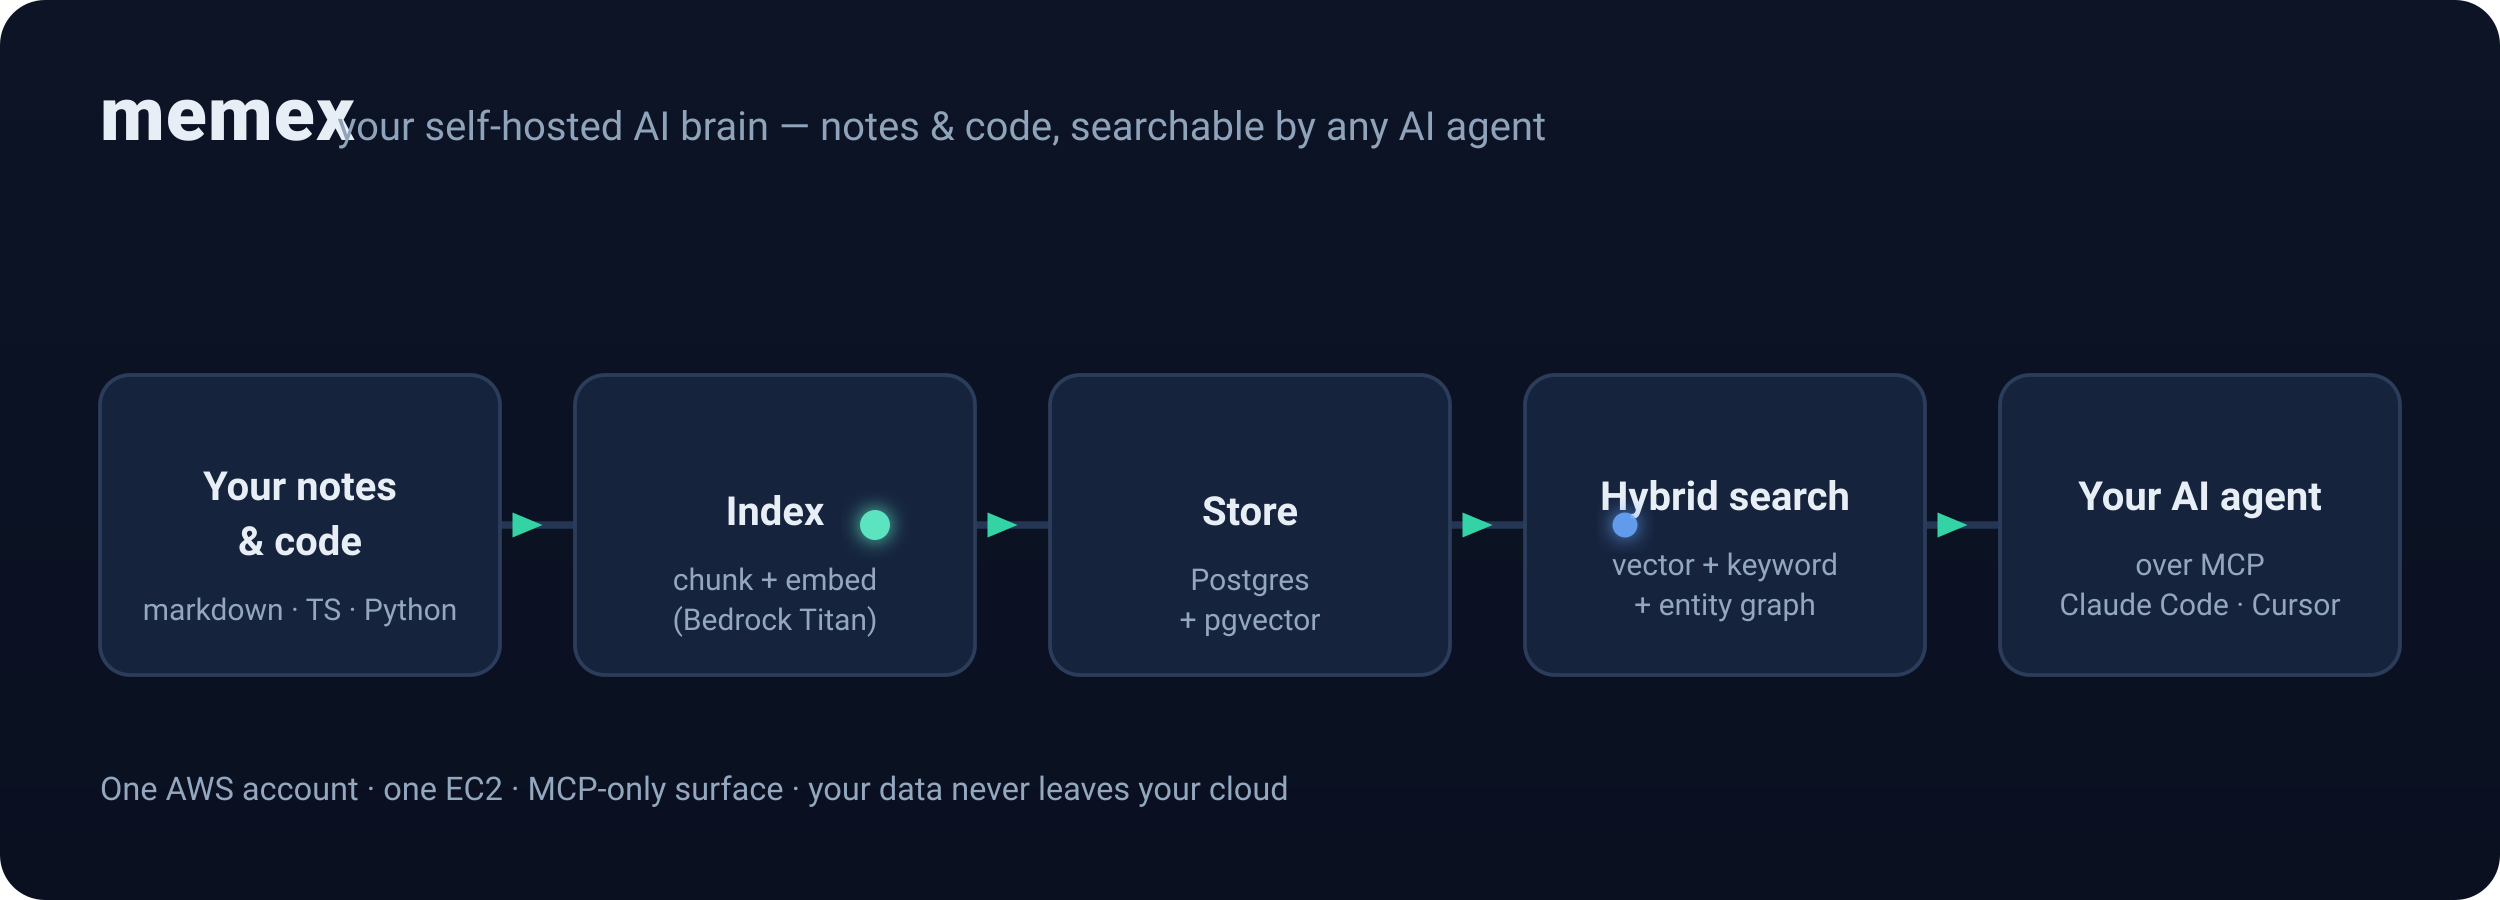
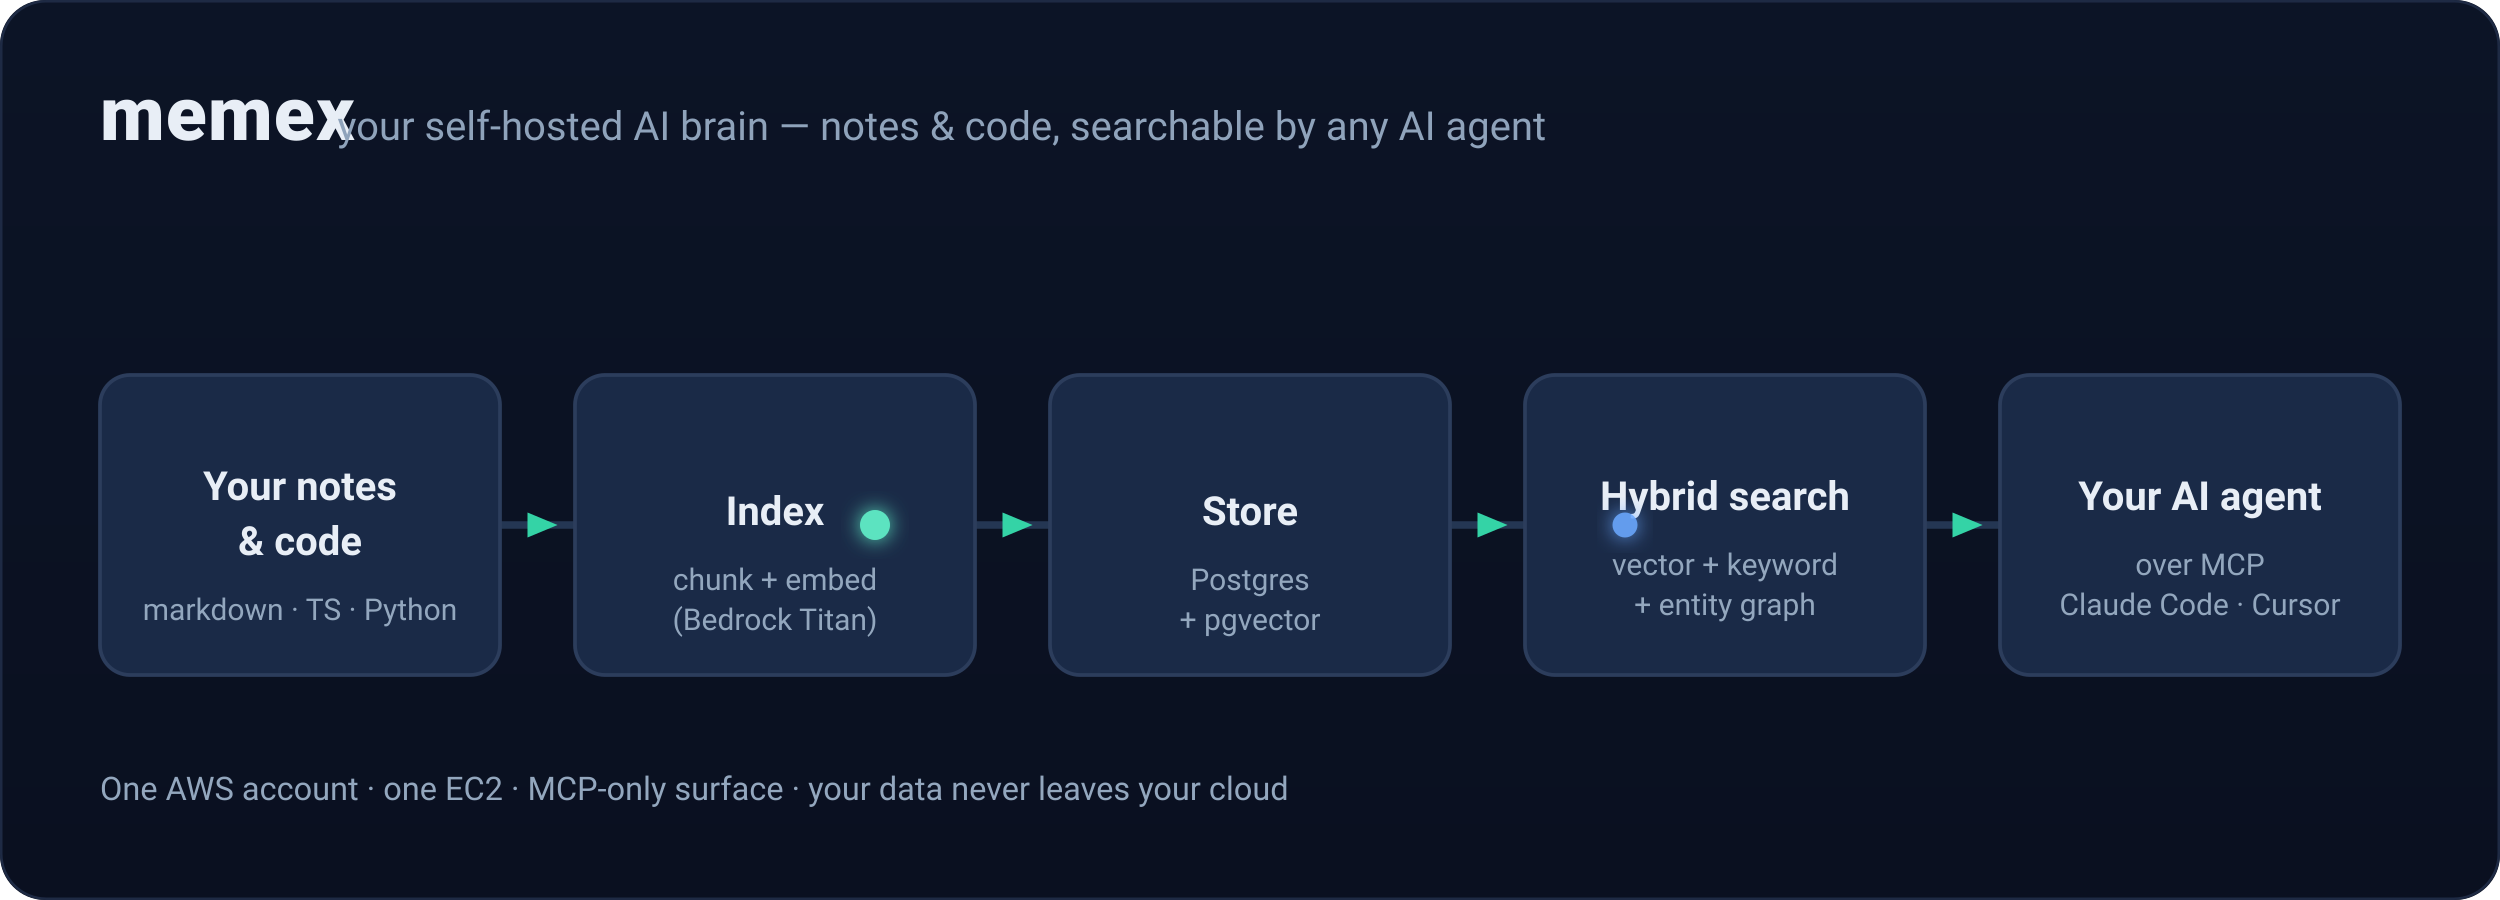
<svg xmlns="http://www.w3.org/2000/svg" viewBox="0 0 1000 360" width="1000" height="360" font-family="ui-sans-serif, system-ui, -apple-system, Segoe UI, Roboto, sans-serif" role="img" aria-label="memex data flow: your notes and code are chunked, embedded, stored in Postgres with pgvector, retrieved by hybrid search, and served to your AI agent over MCP.">
  <defs>
    <linearGradient id="panel" x1="0" y1="0" x2="0" y2="1">
      <stop offset="0" stop-color="#0C1426" />
      <stop offset="1" stop-color="#0A1020" />
    </linearGradient>
    <linearGradient id="flow" x1="0" y1="0" x2="1" y2="0">
      <stop offset="0" stop-color="#6AA9FF" />
      <stop offset="1" stop-color="#34D3A6" />
    </linearGradient>
    <filter id="glow" x="-60%" y="-60%" width="220%" height="220%">
      <feGaussianBlur stdDeviation="4" result="b" />
      <feMerge>
        <feMergeNode in="b" />
        <feMergeNode in="SourceGraphic" />
      </feMerge>
    </filter>
  </defs>
  <rect x="0" y="0" width="1000" height="360" rx="18" fill="url(#panel)" />
+   <rect x="0.5" y="0.5" width="999" height="359" rx="18" fill="none" stroke="#1E2A44" stroke-width="1" />
  <text x="40" y="56" fill="#E8EEF6" font-weight="800" font-size="30" letter-spacing="0.5">memex</text>
  <text x="135" y="56" fill="#8FA3BB" font-size="16">your self-hosted AI brain — notes &amp; code, searchable by any AI agent</text>
  <line x1="120" y1="210" x2="880" y2="210" stroke="#243653" stroke-width="3" />
  <line x1="120" y1="210" x2="880" y2="210" stroke="url(#flow)" stroke-width="3" stroke-dasharray="10 14" opacity="0.85">
    <animate attributeName="stroke-dashoffset" from="48" to="0" dur="1.4s" repeatCount="indefinite" />
  </line>
  <g text-anchor="middle">
-     <rect x="40" y="150" width="160" height="120" rx="12" fill="#16233D" stroke="#2C3D5C" stroke-width="1.5" />
-     <rect x="230" y="150" width="160" height="120" rx="12" fill="#16233D" stroke="#2C3D5C" stroke-width="1.5" />
-     <rect x="420" y="150" width="160" height="120" rx="12" fill="#16233D" stroke="#2C3D5C" stroke-width="1.5" />
-     <rect x="610" y="150" width="160" height="120" rx="12" fill="#16233D" stroke="#2C3D5C" stroke-width="1.5" />
-     <rect x="800" y="150" width="160" height="120" rx="12" fill="#16233D" stroke="#2C3D5C" stroke-width="1.5" />
+     <rect x="40" y="150" width="160" height="120" rx="12" fill="#1A2A47" stroke="#2C3D5C" stroke-width="1.5" />
+     <rect x="230" y="150" width="160" height="120" rx="12" fill="#1A2A47" stroke="#2C3D5C" stroke-width="1.5" />
+     <rect x="420" y="150" width="160" height="120" rx="12" fill="#1A2A47" stroke="#2C3D5C" stroke-width="1.5" />
+     <rect x="610" y="150" width="160" height="120" rx="12" fill="#1A2A47" stroke="#2C3D5C" stroke-width="1.5" />
+     <rect x="800" y="150" width="160" height="120" rx="12" fill="#1A2A47" stroke="#2C3D5C" stroke-width="1.5" />
    <g fill="#E8EEF6" font-weight="700" font-size="16">
      <text x="120" y="200">Your notes</text>
      <text x="120" y="222">&amp; code</text>
      <text x="310" y="210">Index</text>
      <text x="500" y="210">Store</text>
      <text x="690" y="204">Hybrid search</text>
      <text x="880" y="204">Your AI agent</text>
    </g>
    <g fill="#93A7BE" font-size="12">
      <text x="120" y="248">markdown · TS · Python</text>
      <text x="310" y="236">chunk + embed</text>
      <text x="310" y="252">(Bedrock Titan)</text>
      <text x="500" y="236">Postgres</text>
      <text x="500" y="252">+ pgvector</text>
      <text x="690" y="230">vector + keyword</text>
      <text x="690" y="246">+ entity graph</text>
      <text x="880" y="230">over MCP</text>
      <text x="880" y="246">Claude Code · Cursor</text>
    </g>
  </g>
  <g fill="#34D3A6">
-     <path d="M205 205 l12 5 -12 5 z" />
-     <path d="M395 205 l12 5 -12 5 z" />
-     <path d="M585 205 l12 5 -12 5 z" />
-     <path d="M775 205 l12 5 -12 5 z" />
+     <path d="M211 205 l12 5 -12 5 z" />
+     <path d="M401 205 l12 5 -12 5 z" />
+     <path d="M591 205 l12 5 -12 5 z" />
+     <path d="M781 205 l12 5 -12 5 z" />
  </g>
  <circle cx="350" cy="210" r="6" fill="#5BE3C0" filter="url(#glow)">
    <animate attributeName="cx" values="120;880" dur="3.2s" repeatCount="indefinite" />
  </circle>
  <circle cx="650" cy="210" r="5" fill="#6AA9FF" filter="url(#glow)" opacity="0.9">
    <animate attributeName="cx" values="120;880" begin="1.6s" dur="3.2s" repeatCount="indefinite" />
  </circle>
  <text x="40" y="320" fill="#93A7BE" font-size="13">One AWS account · one EC2 · MCP-only surface · your data never leaves your cloud</text>
</svg>
